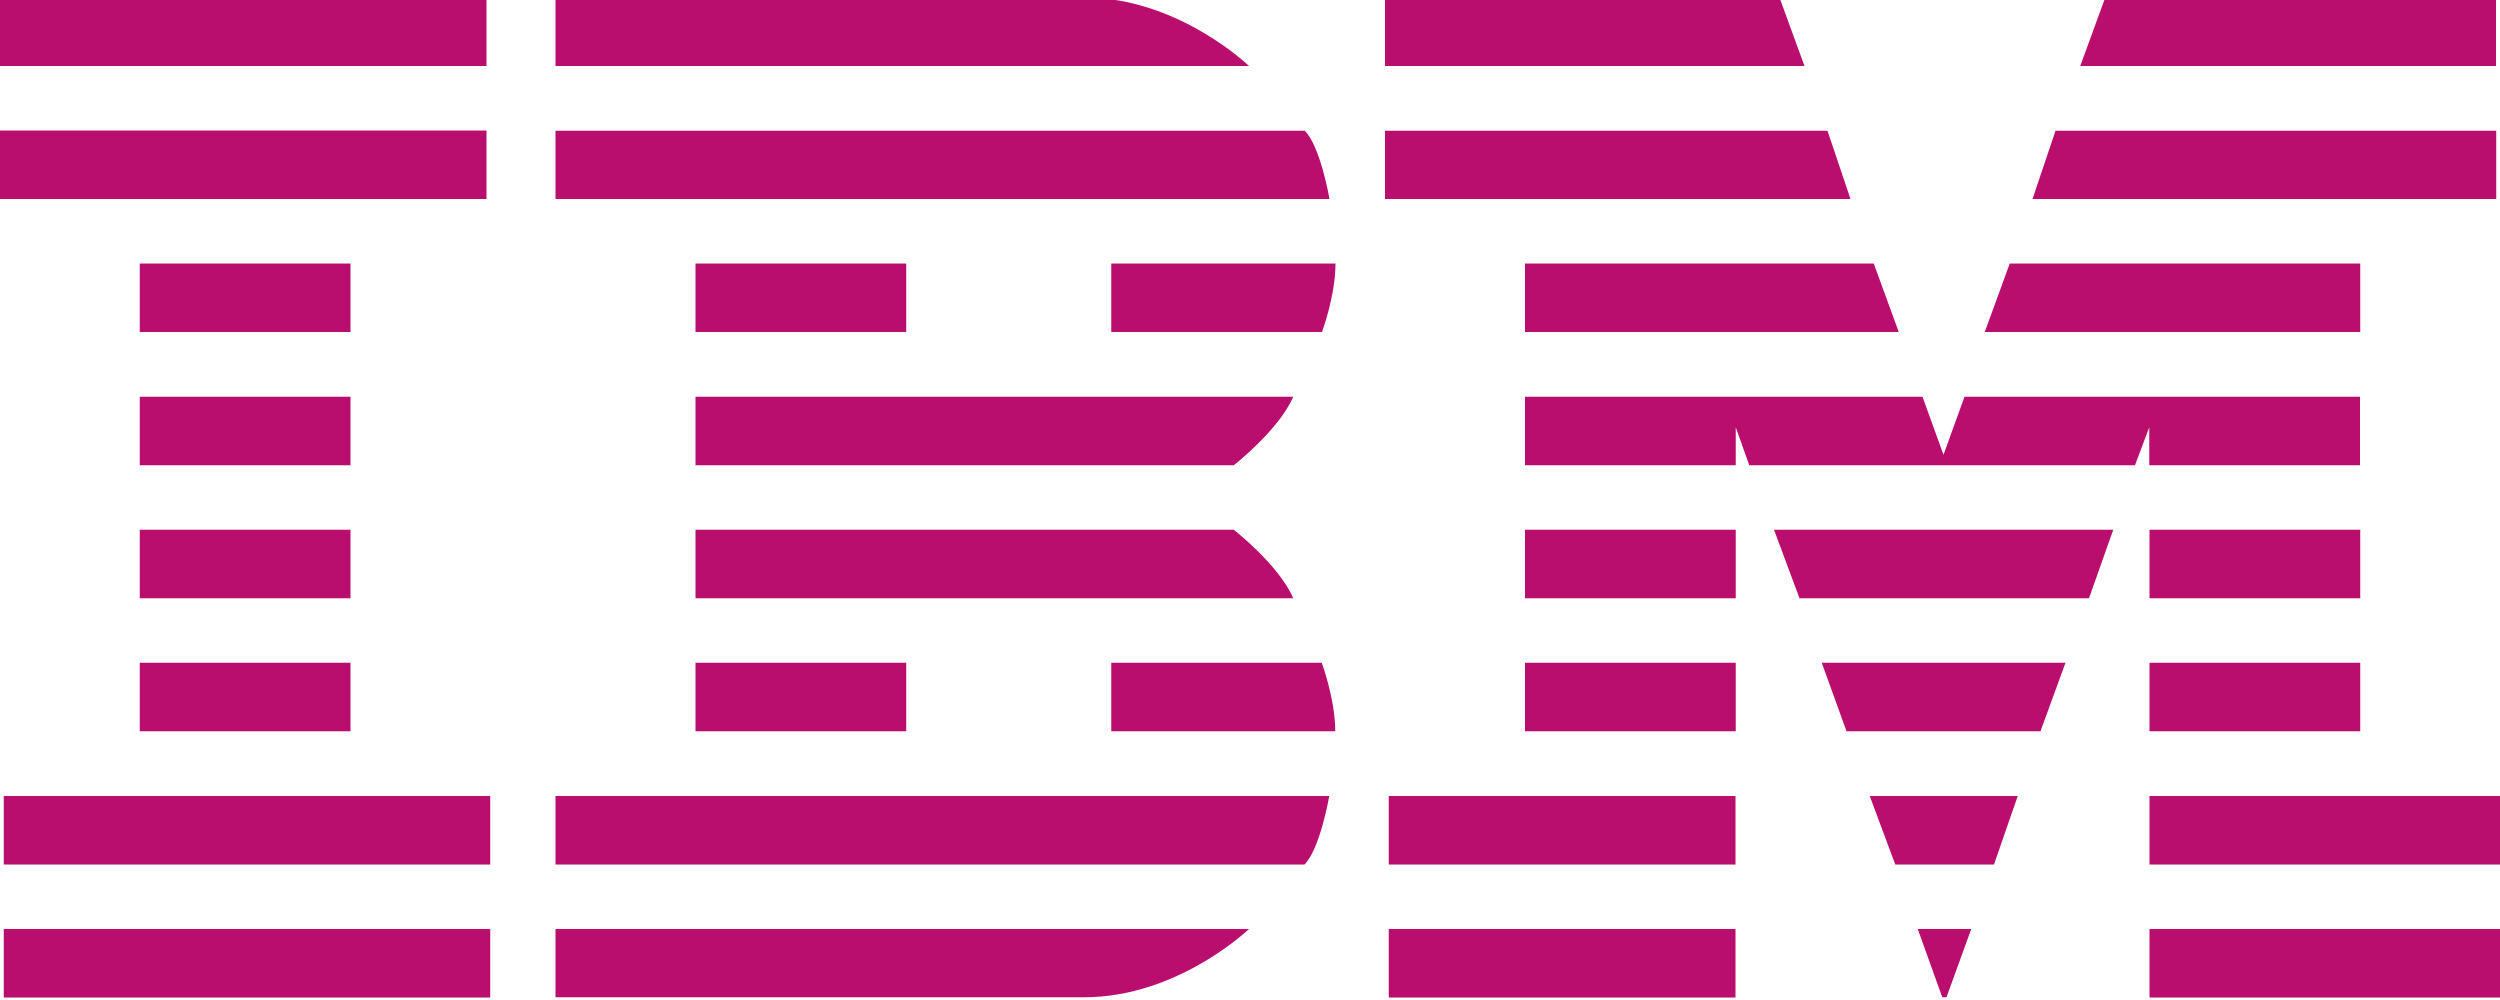
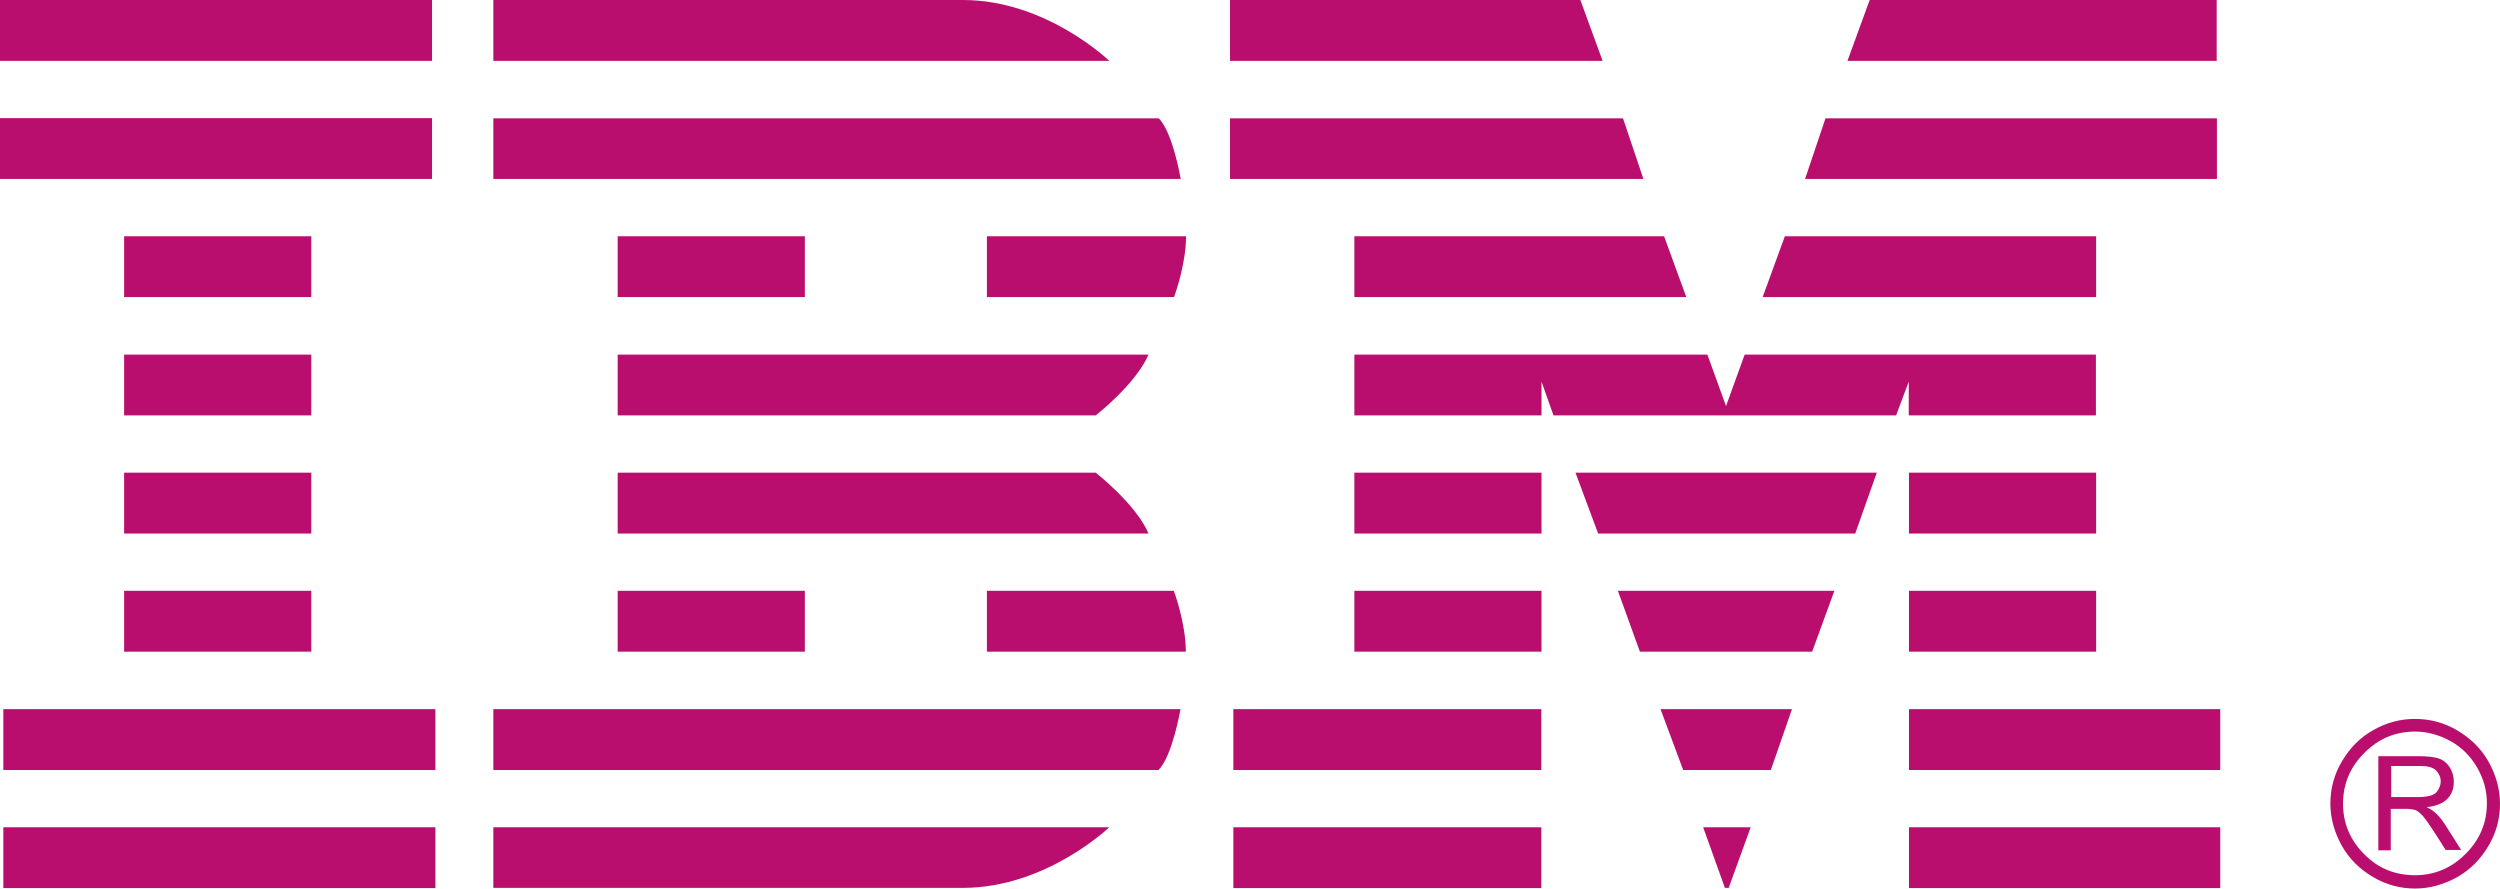
- <svg xmlns="http://www.w3.org/2000/svg" version="1.1" id="Layer_1" x="0px" y="0px" viewBox="202 220.9 1000 400" style="enable-background:new 202 220.9 1000 400;" xml:space="preserve">
+ <svg xmlns="http://www.w3.org/2000/svg" version="1.1" id="Layer_1" x="0px" y="0px" viewBox="525 -195 1126 400" style="enable-background:new 525 -195 1126 400;" xml:space="preserve">
  <style type="text/css">
	.st0{fill:#BA0E6F;}
</style>
-   <path class="st0" d="M202,219.9v27.4h194.6v-27.4H202z M424.2,219.9v27.4h277.4c0,0-28.3-27.4-65.9-27.4H424.2z M756,219.9v27.4  h167.8l-10-27.4H756z M1044.1,219.9l-10,27.4h166.3v-27.4H1044.1z M202,273.1v27.4h194.6v-27.4H202z M424.2,273.2v27.3h309.6  c0,0-3.6-21.1-9.9-27.3H424.2z M756,273.2v27.3h186.2l-9.2-27.3H756z M1024.2,273.2l-9.2,27.3h185.5v-27.3H1024.2z M257.9,326.3  v27.4h84.3v-27.4H257.9z M480.2,326.3v27.4h84.3v-27.4H480.2z M646.5,326.3v27.4h84.3c0,0,5.4-14.5,5.4-27.4H646.5z M812,326.3v27.4  h149.5l-10-27.4H812z M1005.9,326.3l-10,27.4h150.2v-27.4H1005.9z M257.9,379.6V407h84.3v-27.4H257.9z M480.2,379.6V407h215.3  c0,0,18-14,23.8-27.4H480.2z M812,379.6V407h84.3v-15.2l5.4,15.2H1056l5.7-15.2V407h84.3v-27.4H987.8l-8.4,23.2l-8.4-23.2H812z   M257.9,432.8v27.4h84.3v-27.4H257.9z M480.2,432.8v27.4h239.1c-5.7-13.3-23.8-27.4-23.8-27.4H480.2z M812,432.8v27.4h84.3v-27.4  H812z M911.6,432.8l10.2,27.4h115.8l9.7-27.4H911.6z M1061.8,432.8v27.4h84.3v-27.4H1061.8z M257.9,486v27.4h84.3V486H257.9z   M480.2,486v27.4h84.3V486H480.2z M646.5,486v27.4h89.6c0-12.9-5.4-27.4-5.4-27.4L646.5,486L646.5,486z M812,486v27.4h84.3V486H812z   M930.7,486l9.9,27.4h77.6l10-27.4L930.7,486L930.7,486z M1061.8,486v27.4h84.3V486H1061.8z M203.5,539.3v27.4h194.6v-27.4H203.5z   M424.2,539.3v27.4h299.6c6.3-6.3,9.9-27.4,9.9-27.4H424.2z M757.5,539.3v27.4h138.7v-27.4H757.5z M949.9,539.3l10.2,27.4h39.5  l9.5-27.4H949.9z M1061.8,539.3v27.4H1202v-27.4H1061.8z M203.5,592.5v27.4h194.6v-27.4H203.5z M424.2,592.5v27.3h211.5  c37.5,0,65.9-27.3,65.9-27.3H424.2z M757.5,592.5v27.4h138.7v-27.4H757.5z M969.1,592.5l9.8,27.3h1.7l9.9-27.3H969.1z M1061.8,592.5  v27.4H1202v-27.4H1061.8z" />
+   <path class="st0" d="M525-195v27.4h194.6V-195H525z M747.2-195v27.4h277.4c0,0-28.3-27.4-65.9-27.4H747.2z M1079-195v27.4h167.8  l-10-27.4H1079z M1367.1-195l-10,27.4h166.3V-195H1367.1z M525-141.8v27.4h194.6v-27.4H525z M747.2-141.7v27.3h309.6  c0,0-3.6-21.1-9.9-27.3H747.2z M1079-141.7v27.3h186.2l-9.2-27.3H1079z M1347.2-141.7l-9.2,27.3h185.5v-27.3H1347.2z M580.9-88.6  v27.4h84.3v-27.4H580.9z M803.2-88.6v27.4h84.3v-27.4H803.2z M969.5-88.6v27.4h84.3c0,0,5.4-14.5,5.4-27.4H969.5z M1135-88.6v27.4  h149.5l-10-27.4H1135z M1328.9-88.6l-10,27.4h150.2v-27.4H1328.9z M580.9-35.3v27.4h84.3v-27.4H580.9z M803.2-35.3v27.4h215.3  c0,0,18-14,23.8-27.4H803.2z M1135-35.3v27.4h84.3v-15.2l5.4,15.2H1379l5.7-15.2v15.2h84.3v-27.4h-158.2l-8.4,23.2l-8.4-23.2H1135z   M580.9,17.9v27.4h84.3V17.9H580.9z M803.2,17.9v27.4h239.1c-5.7-13.3-23.8-27.4-23.8-27.4H803.2z M1135,17.9v27.4h84.3V17.9H1135z   M1234.6,17.9l10.2,27.4h115.8l9.7-27.4H1234.6z M1384.8,17.9v27.4h84.3V17.9H1384.8z M580.9,71.1v27.4h84.3V71.1H580.9z   M803.2,71.1v27.4h84.3V71.1H803.2z M969.5,71.1v27.4h89.6c0-12.9-5.4-27.4-5.4-27.4H969.5L969.5,71.1z M1135,71.1v27.4h84.3V71.1  H1135z M1253.7,71.1l9.9,27.4h77.6l10-27.4H1253.7L1253.7,71.1z M1384.8,71.1v27.4h84.3V71.1H1384.8z M526.5,124.4v27.4h194.6v-27.4  H526.5z M747.2,124.4v27.4h299.6c6.3-6.3,9.9-27.4,9.9-27.4H747.2z M1080.5,124.4v27.4h138.7v-27.4H1080.5z M1272.9,124.4l10.2,27.4  h39.5l9.5-27.4H1272.9z M1384.8,124.4v27.4H1525v-27.4H1384.8z M526.5,177.6V205h194.6v-27.4H526.5z M747.2,177.6v27.3h211.5  c37.5,0,65.9-27.3,65.9-27.3H747.2z M1080.5,177.6V205h138.7v-27.4H1080.5z M1292.1,177.6l9.8,27.3h1.7l9.9-27.3H1292.1z   M1384.8,177.6V205H1525v-27.4H1384.8z" />
+   <g>
+     <path class="st0" d="M1612.7,128.8c6.8,0,13.2,1.7,19.1,5.2c5.9,3.5,10.6,8,14,14c3.3,5.9,5.2,12.3,5.2,19c0,6.8-1.7,13.1-5.2,19   c-3.5,5.9-8,10.6-14,14c-5.9,3.3-12.3,5.2-19,5.2s-13.1-1.7-19-5.2c-5.9-3.5-10.6-8-14-14c-3.3-5.9-5.2-12.3-5.2-19   c0-6.8,1.7-13.2,5.2-19.1s8-10.6,14-14C1599.8,130.5,1605.9,128.8,1612.7,128.8z M1612.7,199.2c8.8,0,16.4-3.2,22.8-9.6   c6.4-6.4,9.6-14,9.6-22.8c0-5.8-1.5-11.1-4.4-16.1c-2.9-5-6.8-9-11.8-11.8s-10.5-4.4-16.1-4.4c-9,0-16.5,3.2-22.9,9.6   c-6.4,6.4-9.6,14-9.6,22.9c0,8.8,3.2,16.4,9.6,22.8C1596.2,196.2,1603.9,199.2,1612.7,199.2z M1633.5,187.8h-7   c-5.3-8.5-8.7-13.5-10-15s-2.6-2.6-3.5-2.9c-0.9-0.3-2.4-0.6-4.7-0.6h-6.5V188h-5.6v-42.4h18.8c3.3,0,5.9,0.3,8,0.9   c2.1,0.6,3.8,1.8,5.2,3.9c1.4,2.1,2,4.3,2,6.8c0,3.2-1.1,5.8-3,7.7s-5,3.2-9,3.6v0.2c2.9,1.2,5.5,3.8,8,7.6L1633.5,187.8z    M1602,164h12c4.4,0,7.3-0.8,8.5-2.3s1.8-3.2,1.8-4.7c0-2-0.8-3.6-2.1-5c-1.4-1.4-3.8-2-6.8-2H1602L1602,164L1602,164z" />
+   </g>
</svg>
